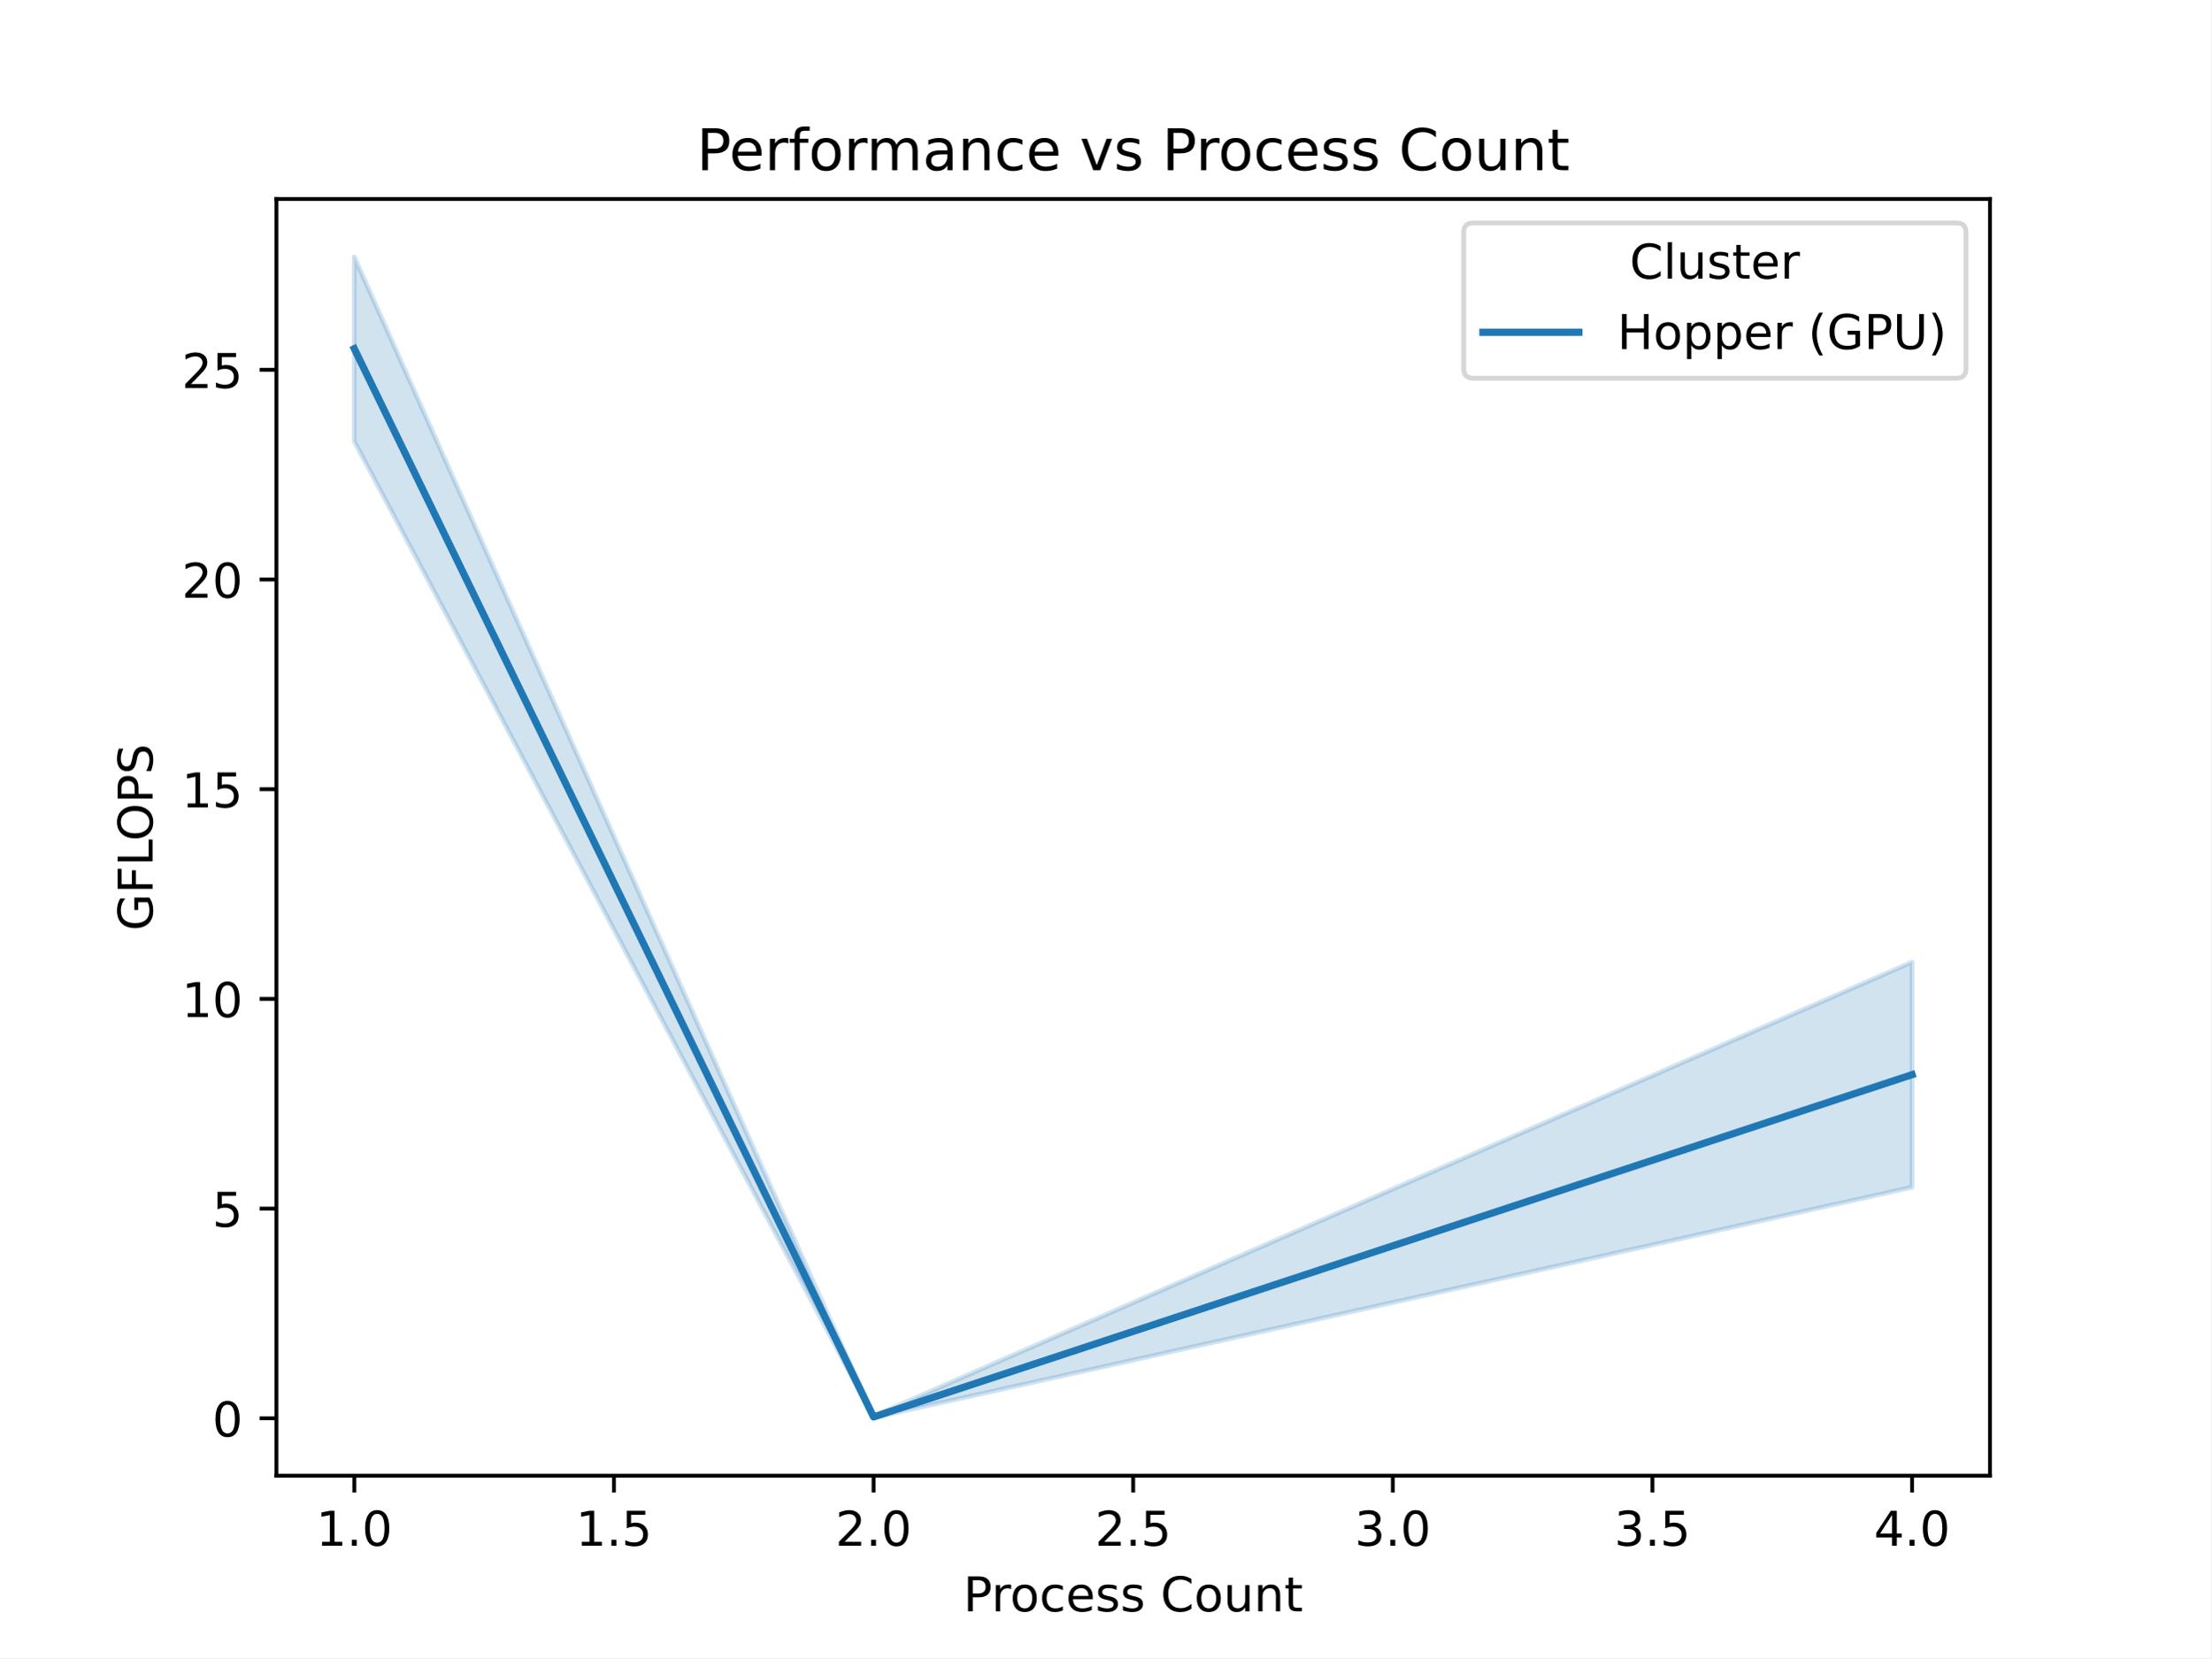
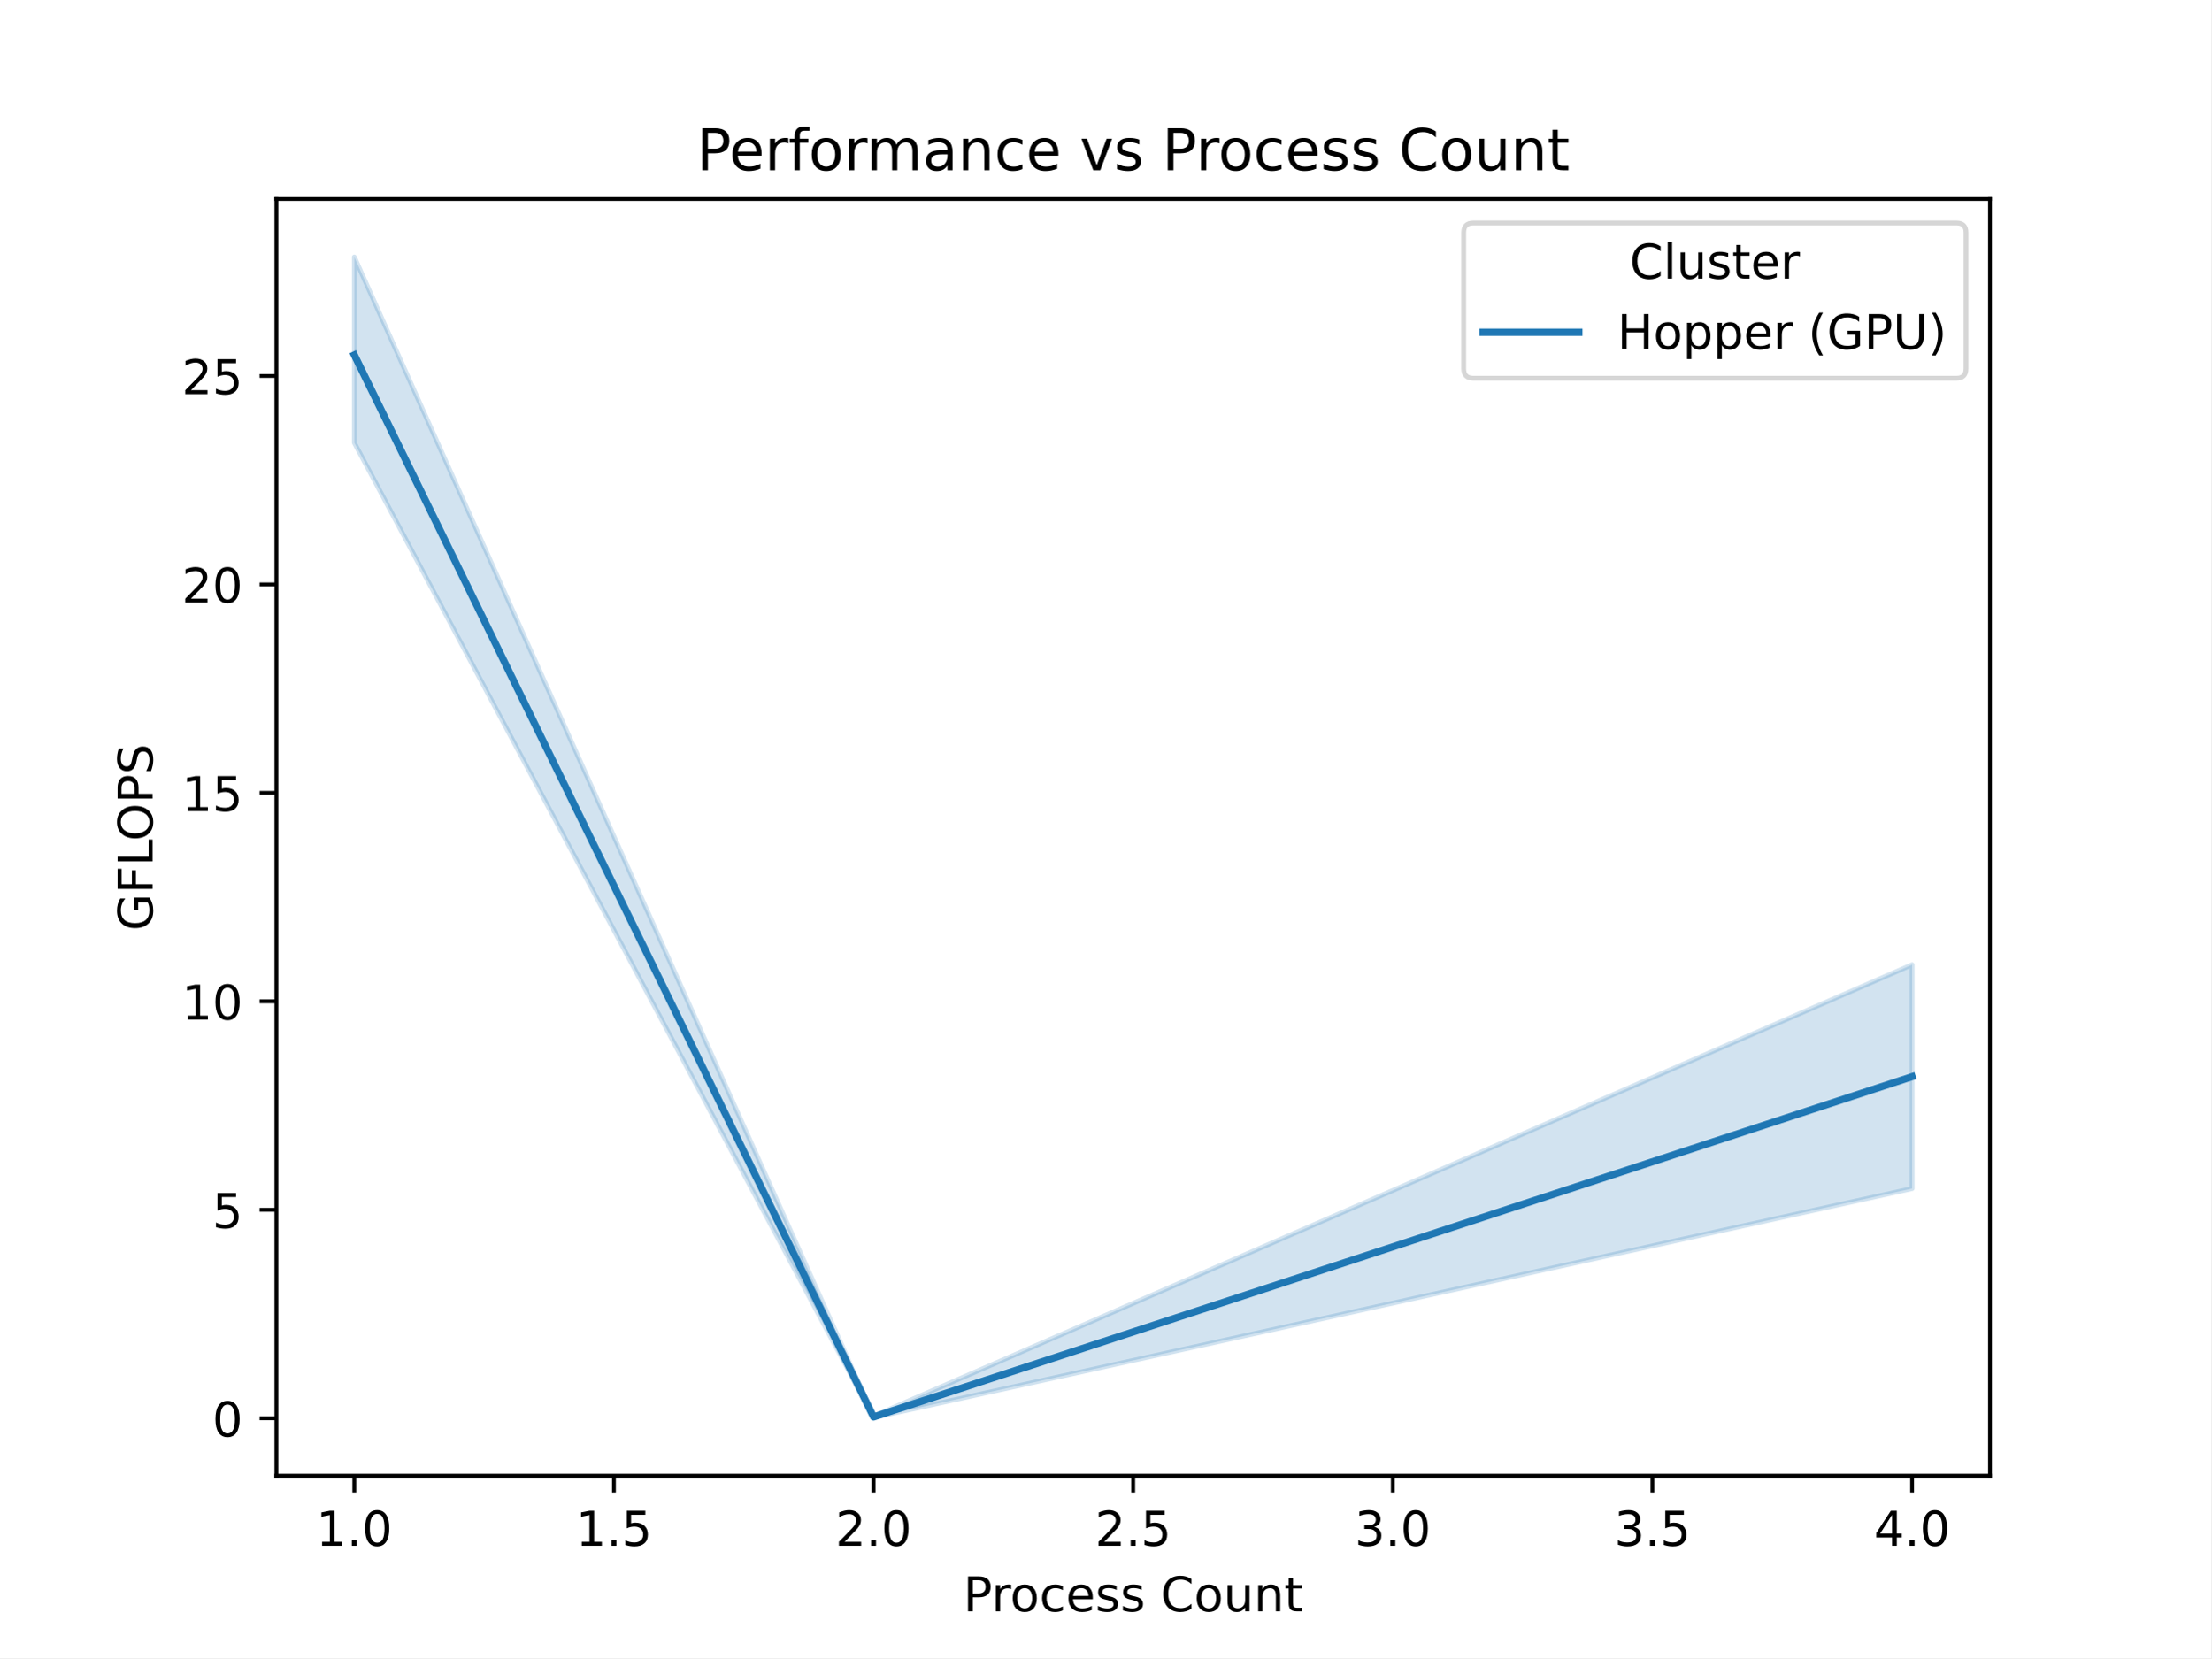
<svg xmlns="http://www.w3.org/2000/svg" xmlns:xlink="http://www.w3.org/1999/xlink" width="460.8pt" height="345.6pt" viewBox="0 0 460.8 345.6" version="1.1">
  <defs>
    <style type="text/css">*{stroke-linejoin: round; stroke-linecap: butt}</style>
  </defs>
  <g id="figure_1">
    <g id="patch_1">
      <path d="M 0 345.6  L 460.8 345.6  L 460.8 0  L 0 0  z " style="fill: #ffffff" />
    </g>
    <g id="axes_1">
      <g id="patch_2">
        <path d="M 57.6 307.584  L 414.72 307.584  L 414.72 41.472  L 57.6 41.472  z " style="fill: #ffffff" />
      </g>
      <g id="PolyCollection_1">
        <defs>
-           <path id="mc2d7719a46" d="M 73.833 -292.032  L 73.833 -253.595  L 182.051 -50.112  L 398.487 -98.142  L 398.487 -145.077  L 398.487 -145.077  L 182.051 -50.43  L 73.833 -292.032  z " style="stroke: #1f77b4; stroke-opacity: 0.2" />
+           <path id="m0c5ede2267" d="M 73.833 -292.032  L 73.833 -253.313  L 182.051 -50.112  L 398.487 -97.86  L 398.487 -144.521  L 398.487 -144.521  L 182.051 -50.428  L 73.833 -292.032  z " style="stroke: #1f77b4; stroke-opacity: 0.2" />
        </defs>
-         <g clip-path="url(#pfe117b873f)">
-           <use xlink:href="#mc2d7719a46" x="0" y="345.6" style="fill: #1f77b4; fill-opacity: 0.2; stroke: #1f77b4; stroke-opacity: 0.2" />
+         <g clip-path="url(#p858db64fda)">
+           <use xlink:href="#m0c5ede2267" x="0" y="345.6" style="fill: #1f77b4; fill-opacity: 0.2; stroke: #1f77b4; stroke-opacity: 0.2" />
        </g>
      </g>
      <g id="matplotlib.axis_1">
        <g id="xtick_1">
          <g id="line2d_1">
            <defs>
-               <path id="mef05ddd1c5" d="M 0 0  L 0 3.5  " style="stroke: #000000; stroke-width: 0.8" />
-             </defs>
-             <g>
-               <use xlink:href="#mef05ddd1c5" x="73.833" y="307.584" style="stroke: #000000; stroke-width: 0.8" />
+               <path id="m215bd8e40e" d="M 0 0  L 0 3.5  " style="stroke: #000000; stroke-width: 0.8" />
+             </defs>
+             <g>
+               <use xlink:href="#m215bd8e40e" x="73.833" y="307.584" style="stroke: #000000; stroke-width: 0.8" />
            </g>
          </g>
          <g id="text_1">
            <g transform="translate(65.88116 322.1824)scale(0.1 -0.1)">
              <defs>
                <path id="DejaVuSans-31" d="M 794 531  L 1825 531  L 1825 4091  L 703 3866  L 703 4441  L 1819 4666  L 2450 4666  L 2450 531  L 3481 531  L 3481 0  L 794 0  L 794 531  z " transform="scale(0.015625)" />
                <path id="DejaVuSans-2e" d="M 684 794  L 1344 794  L 1344 0  L 684 0  L 684 794  z " transform="scale(0.015625)" />
                <path id="DejaVuSans-30" d="M 2034 4250  Q 1547 4250 1301 3770  Q 1056 3291 1056 2328  Q 1056 1369 1301 889  Q 1547 409 2034 409  Q 2525 409 2770 889  Q 3016 1369 3016 2328  Q 3016 3291 2770 3770  Q 2525 4250 2034 4250  z M 2034 4750  Q 2819 4750 3233 4129  Q 3647 3509 3647 2328  Q 3647 1150 3233 529  Q 2819 -91 2034 -91  Q 1250 -91 836 529  Q 422 1150 422 2328  Q 422 3509 836 4129  Q 1250 4750 2034 4750  z " transform="scale(0.015625)" />
              </defs>
              <use xlink:href="#DejaVuSans-31" />
              <use xlink:href="#DejaVuSans-2e" x="63.623" />
              <use xlink:href="#DejaVuSans-30" x="95.41" />
            </g>
          </g>
        </g>
        <g id="xtick_2">
          <g id="line2d_2">
            <g>
-               <use xlink:href="#mef05ddd1c5" x="127.942" y="307.584" style="stroke: #000000; stroke-width: 0.8" />
+               <use xlink:href="#m215bd8e40e" x="127.942" y="307.584" style="stroke: #000000; stroke-width: 0.8" />
            </g>
          </g>
          <g id="text_2">
            <g transform="translate(119.9903 322.1824)scale(0.1 -0.1)">
              <defs>
                <path id="DejaVuSans-35" d="M 691 4666  L 3169 4666  L 3169 4134  L 1269 4134  L 1269 2991  Q 1406 3038 1543 3061  Q 1681 3084 1819 3084  Q 2600 3084 3056 2656  Q 3513 2228 3513 1497  Q 3513 744 3044 326  Q 2575 -91 1722 -91  Q 1428 -91 1123 -41  Q 819 9 494 109  L 494 744  Q 775 591 1075 516  Q 1375 441 1709 441  Q 2250 441 2565 725  Q 2881 1009 2881 1497  Q 2881 1984 2565 2268  Q 2250 2553 1709 2553  Q 1456 2553 1204 2497  Q 953 2441 691 2322  L 691 4666  z " transform="scale(0.015625)" />
              </defs>
              <use xlink:href="#DejaVuSans-31" />
              <use xlink:href="#DejaVuSans-2e" x="63.623" />
              <use xlink:href="#DejaVuSans-35" x="95.41" />
            </g>
          </g>
        </g>
        <g id="xtick_3">
          <g id="line2d_3">
            <g>
-               <use xlink:href="#mef05ddd1c5" x="182.051" y="307.584" style="stroke: #000000; stroke-width: 0.8" />
+               <use xlink:href="#m215bd8e40e" x="182.051" y="307.584" style="stroke: #000000; stroke-width: 0.8" />
            </g>
          </g>
          <g id="text_3">
            <g transform="translate(174.0993 322.1824)scale(0.1 -0.1)">
              <defs>
                <path id="DejaVuSans-32" d="M 1228 531  L 3431 531  L 3431 0  L 469 0  L 469 531  Q 828 903 1448 1529  Q 2069 2156 2228 2338  Q 2531 2678 2651 2914  Q 2772 3150 2772 3378  Q 2772 3750 2511 3984  Q 2250 4219 1831 4219  Q 1534 4219 1204 4116  Q 875 4013 500 3803  L 500 4441  Q 881 4594 1212 4672  Q 1544 4750 1819 4750  Q 2544 4750 2975 4387  Q 3406 4025 3406 3419  Q 3406 3131 3298 2873  Q 3191 2616 2906 2266  Q 2828 2175 2409 1742  Q 1991 1309 1228 531  z " transform="scale(0.015625)" />
              </defs>
              <use xlink:href="#DejaVuSans-32" />
              <use xlink:href="#DejaVuSans-2e" x="63.623" />
              <use xlink:href="#DejaVuSans-30" x="95.41" />
            </g>
          </g>
        </g>
        <g id="xtick_4">
          <g id="line2d_4">
            <g>
-               <use xlink:href="#mef05ddd1c5" x="236.16" y="307.584" style="stroke: #000000; stroke-width: 0.8" />
+               <use xlink:href="#m215bd8e40e" x="236.16" y="307.584" style="stroke: #000000; stroke-width: 0.8" />
            </g>
          </g>
          <g id="text_4">
            <g transform="translate(228.2084 322.1824)scale(0.1 -0.1)">
              <use xlink:href="#DejaVuSans-32" />
              <use xlink:href="#DejaVuSans-2e" x="63.623" />
              <use xlink:href="#DejaVuSans-35" x="95.41" />
            </g>
          </g>
        </g>
        <g id="xtick_5">
          <g id="line2d_5">
            <g>
-               <use xlink:href="#mef05ddd1c5" x="290.269" y="307.584" style="stroke: #000000; stroke-width: 0.8" />
+               <use xlink:href="#m215bd8e40e" x="290.269" y="307.584" style="stroke: #000000; stroke-width: 0.8" />
            </g>
          </g>
          <g id="text_5">
            <g transform="translate(282.3175 322.1824)scale(0.1 -0.1)">
              <defs>
                <path id="DejaVuSans-33" d="M 2597 2516  Q 3050 2419 3304 2112  Q 3559 1806 3559 1356  Q 3559 666 3084 287  Q 2609 -91 1734 -91  Q 1441 -91 1130 -33  Q 819 25 488 141  L 488 750  Q 750 597 1062 519  Q 1375 441 1716 441  Q 2309 441 2620 675  Q 2931 909 2931 1356  Q 2931 1769 2642 2001  Q 2353 2234 1838 2234  L 1294 2234  L 1294 2753  L 1863 2753  Q 2328 2753 2575 2939  Q 2822 3125 2822 3475  Q 2822 3834 2567 4026  Q 2313 4219 1838 4219  Q 1578 4219 1281 4162  Q 984 4106 628 3988  L 628 4550  Q 988 4650 1302 4700  Q 1616 4750 1894 4750  Q 2613 4750 3031 4423  Q 3450 4097 3450 3541  Q 3450 3153 3228 2886  Q 3006 2619 2597 2516  z " transform="scale(0.015625)" />
              </defs>
              <use xlink:href="#DejaVuSans-33" />
              <use xlink:href="#DejaVuSans-2e" x="63.623" />
              <use xlink:href="#DejaVuSans-30" x="95.41" />
            </g>
          </g>
        </g>
        <g id="xtick_6">
          <g id="line2d_6">
            <g>
-               <use xlink:href="#mef05ddd1c5" x="344.378" y="307.584" style="stroke: #000000; stroke-width: 0.8" />
+               <use xlink:href="#m215bd8e40e" x="344.378" y="307.584" style="stroke: #000000; stroke-width: 0.8" />
            </g>
          </g>
          <g id="text_6">
            <g transform="translate(336.4266 322.1824)scale(0.1 -0.1)">
              <use xlink:href="#DejaVuSans-33" />
              <use xlink:href="#DejaVuSans-2e" x="63.623" />
              <use xlink:href="#DejaVuSans-35" x="95.41" />
            </g>
          </g>
        </g>
        <g id="xtick_7">
          <g id="line2d_7">
            <g>
-               <use xlink:href="#mef05ddd1c5" x="398.487" y="307.584" style="stroke: #000000; stroke-width: 0.8" />
+               <use xlink:href="#m215bd8e40e" x="398.487" y="307.584" style="stroke: #000000; stroke-width: 0.8" />
            </g>
          </g>
          <g id="text_7">
            <g transform="translate(390.5357 322.1824)scale(0.1 -0.1)">
              <defs>
                <path id="DejaVuSans-34" d="M 2419 4116  L 825 1625  L 2419 1625  L 2419 4116  z M 2253 4666  L 3047 4666  L 3047 1625  L 3713 1625  L 3713 1100  L 3047 1100  L 3047 0  L 2419 0  L 2419 1100  L 313 1100  L 313 1709  L 2253 4666  z " transform="scale(0.015625)" />
              </defs>
              <use xlink:href="#DejaVuSans-34" />
              <use xlink:href="#DejaVuSans-2e" x="63.623" />
              <use xlink:href="#DejaVuSans-30" x="95.41" />
            </g>
          </g>
        </g>
        <g id="text_8">
          <g transform="translate(200.7577 335.8606)scale(0.1 -0.1)">
            <defs>
              <path id="DejaVuSans-50" d="M 1259 4147  L 1259 2394  L 2053 2394  Q 2494 2394 2734 2622  Q 2975 2850 2975 3272  Q 2975 3691 2734 3919  Q 2494 4147 2053 4147  L 1259 4147  z M 628 4666  L 2053 4666  Q 2838 4666 3239 4311  Q 3641 3956 3641 3272  Q 3641 2581 3239 2228  Q 2838 1875 2053 1875  L 1259 1875  L 1259 0  L 628 0  L 628 4666  z " transform="scale(0.015625)" />
              <path id="DejaVuSans-72" d="M 2631 2963  Q 2534 3019 2420 3045  Q 2306 3072 2169 3072  Q 1681 3072 1420 2755  Q 1159 2438 1159 1844  L 1159 0  L 581 0  L 581 3500  L 1159 3500  L 1159 2956  Q 1341 3275 1631 3429  Q 1922 3584 2338 3584  Q 2397 3584 2469 3576  Q 2541 3569 2628 3553  L 2631 2963  z " transform="scale(0.015625)" />
              <path id="DejaVuSans-6f" d="M 1959 3097  Q 1497 3097 1228 2736  Q 959 2375 959 1747  Q 959 1119 1226 758  Q 1494 397 1959 397  Q 2419 397 2687 759  Q 2956 1122 2956 1747  Q 2956 2369 2687 2733  Q 2419 3097 1959 3097  z M 1959 3584  Q 2709 3584 3137 3096  Q 3566 2609 3566 1747  Q 3566 888 3137 398  Q 2709 -91 1959 -91  Q 1206 -91 779 398  Q 353 888 353 1747  Q 353 2609 779 3096  Q 1206 3584 1959 3584  z " transform="scale(0.015625)" />
              <path id="DejaVuSans-63" d="M 3122 3366  L 3122 2828  Q 2878 2963 2633 3030  Q 2388 3097 2138 3097  Q 1578 3097 1268 2742  Q 959 2388 959 1747  Q 959 1106 1268 751  Q 1578 397 2138 397  Q 2388 397 2633 464  Q 2878 531 3122 666  L 3122 134  Q 2881 22 2623 -34  Q 2366 -91 2075 -91  Q 1284 -91 818 406  Q 353 903 353 1747  Q 353 2603 823 3093  Q 1294 3584 2113 3584  Q 2378 3584 2631 3529  Q 2884 3475 3122 3366  z " transform="scale(0.015625)" />
              <path id="DejaVuSans-65" d="M 3597 1894  L 3597 1613  L 953 1613  Q 991 1019 1311 708  Q 1631 397 2203 397  Q 2534 397 2845 478  Q 3156 559 3463 722  L 3463 178  Q 3153 47 2828 -22  Q 2503 -91 2169 -91  Q 1331 -91 842 396  Q 353 884 353 1716  Q 353 2575 817 3079  Q 1281 3584 2069 3584  Q 2775 3584 3186 3129  Q 3597 2675 3597 1894  z M 3022 2063  Q 3016 2534 2758 2815  Q 2500 3097 2075 3097  Q 1594 3097 1305 2825  Q 1016 2553 972 2059  L 3022 2063  z " transform="scale(0.015625)" />
              <path id="DejaVuSans-73" d="M 2834 3397  L 2834 2853  Q 2591 2978 2328 3040  Q 2066 3103 1784 3103  Q 1356 3103 1142 2972  Q 928 2841 928 2578  Q 928 2378 1081 2264  Q 1234 2150 1697 2047  L 1894 2003  Q 2506 1872 2764 1633  Q 3022 1394 3022 966  Q 3022 478 2636 193  Q 2250 -91 1575 -91  Q 1294 -91 989 -36  Q 684 19 347 128  L 347 722  Q 666 556 975 473  Q 1284 391 1588 391  Q 1994 391 2212 530  Q 2431 669 2431 922  Q 2431 1156 2273 1281  Q 2116 1406 1581 1522  L 1381 1569  Q 847 1681 609 1914  Q 372 2147 372 2553  Q 372 3047 722 3315  Q 1072 3584 1716 3584  Q 2034 3584 2315 3537  Q 2597 3491 2834 3397  z " transform="scale(0.015625)" />
              <path id="DejaVuSans-20" transform="scale(0.015625)" />
              <path id="DejaVuSans-43" d="M 4122 4306  L 4122 3641  Q 3803 3938 3442 4084  Q 3081 4231 2675 4231  Q 1875 4231 1450 3742  Q 1025 3253 1025 2328  Q 1025 1406 1450 917  Q 1875 428 2675 428  Q 3081 428 3442 575  Q 3803 722 4122 1019  L 4122 359  Q 3791 134 3420 21  Q 3050 -91 2638 -91  Q 1578 -91 968 557  Q 359 1206 359 2328  Q 359 3453 968 4101  Q 1578 4750 2638 4750  Q 3056 4750 3426 4639  Q 3797 4528 4122 4306  z " transform="scale(0.015625)" />
              <path id="DejaVuSans-75" d="M 544 1381  L 544 3500  L 1119 3500  L 1119 1403  Q 1119 906 1312 657  Q 1506 409 1894 409  Q 2359 409 2629 706  Q 2900 1003 2900 1516  L 2900 3500  L 3475 3500  L 3475 0  L 2900 0  L 2900 538  Q 2691 219 2414 64  Q 2138 -91 1772 -91  Q 1169 -91 856 284  Q 544 659 544 1381  z M 1991 3584  L 1991 3584  z " transform="scale(0.015625)" />
              <path id="DejaVuSans-6e" d="M 3513 2113  L 3513 0  L 2938 0  L 2938 2094  Q 2938 2591 2744 2837  Q 2550 3084 2163 3084  Q 1697 3084 1428 2787  Q 1159 2491 1159 1978  L 1159 0  L 581 0  L 581 3500  L 1159 3500  L 1159 2956  Q 1366 3272 1645 3428  Q 1925 3584 2291 3584  Q 2894 3584 3203 3211  Q 3513 2838 3513 2113  z " transform="scale(0.015625)" />
              <path id="DejaVuSans-74" d="M 1172 4494  L 1172 3500  L 2356 3500  L 2356 3053  L 1172 3053  L 1172 1153  Q 1172 725 1289 603  Q 1406 481 1766 481  L 2356 481  L 2356 0  L 1766 0  Q 1100 0 847 248  Q 594 497 594 1153  L 594 3053  L 172 3053  L 172 3500  L 594 3500  L 594 4494  L 1172 4494  z " transform="scale(0.015625)" />
            </defs>
            <use xlink:href="#DejaVuSans-50" />
            <use xlink:href="#DejaVuSans-72" x="58.553" />
            <use xlink:href="#DejaVuSans-6f" x="97.416" />
            <use xlink:href="#DejaVuSans-63" x="158.598" />
            <use xlink:href="#DejaVuSans-65" x="213.578" />
            <use xlink:href="#DejaVuSans-73" x="275.102" />
            <use xlink:href="#DejaVuSans-73" x="327.201" />
            <use xlink:href="#DejaVuSans-20" x="379.301" />
            <use xlink:href="#DejaVuSans-43" x="411.088" />
            <use xlink:href="#DejaVuSans-6f" x="480.912" />
            <use xlink:href="#DejaVuSans-75" x="542.094" />
            <use xlink:href="#DejaVuSans-6e" x="605.473" />
            <use xlink:href="#DejaVuSans-74" x="668.852" />
          </g>
        </g>
      </g>
      <g id="matplotlib.axis_2">
        <g id="ytick_1">
          <g id="line2d_8">
            <defs>
-               <path id="mf5ecdf0252" d="M 0 0  L -3.5 0  " style="stroke: #000000; stroke-width: 0.8" />
-             </defs>
-             <g>
-               <use xlink:href="#mf5ecdf0252" x="57.6" y="295.616" style="stroke: #000000; stroke-width: 0.8" />
+               <path id="m751d97575a" d="M 0 0  L -3.5 0  " style="stroke: #000000; stroke-width: 0.8" />
+             </defs>
+             <g>
+               <use xlink:href="#m751d97575a" x="57.6" y="295.615" style="stroke: #000000; stroke-width: 0.8" />
            </g>
          </g>
          <g id="text_9">
-             <g transform="translate(44.2375 299.4148)scale(0.1 -0.1)">
+             <g transform="translate(44.2375 299.4141)scale(0.1 -0.1)">
              <use xlink:href="#DejaVuSans-30" />
            </g>
          </g>
        </g>
        <g id="ytick_2">
          <g id="line2d_9">
            <g>
-               <use xlink:href="#mf5ecdf0252" x="57.6" y="251.907" style="stroke: #000000; stroke-width: 0.8" />
+               <use xlink:href="#m751d97575a" x="57.6" y="252.162" style="stroke: #000000; stroke-width: 0.8" />
            </g>
          </g>
          <g id="text_10">
-             <g transform="translate(44.2375 255.706)scale(0.1 -0.1)">
+             <g transform="translate(44.2375 255.9613)scale(0.1 -0.1)">
              <use xlink:href="#DejaVuSans-35" />
            </g>
          </g>
        </g>
        <g id="ytick_3">
          <g id="line2d_10">
            <g>
-               <use xlink:href="#mf5ecdf0252" x="57.6" y="208.198" style="stroke: #000000; stroke-width: 0.8" />
+               <use xlink:href="#m751d97575a" x="57.6" y="208.709" style="stroke: #000000; stroke-width: 0.8" />
            </g>
          </g>
          <g id="text_11">
-             <g transform="translate(37.875 211.9971)scale(0.1 -0.1)">
+             <g transform="translate(37.875 212.5086)scale(0.1 -0.1)">
              <use xlink:href="#DejaVuSans-31" />
              <use xlink:href="#DejaVuSans-30" x="63.623" />
            </g>
          </g>
        </g>
        <g id="ytick_4">
          <g id="line2d_11">
            <g>
-               <use xlink:href="#mf5ecdf0252" x="57.6" y="164.489" style="stroke: #000000; stroke-width: 0.8" />
+               <use xlink:href="#m751d97575a" x="57.6" y="165.257" style="stroke: #000000; stroke-width: 0.8" />
            </g>
          </g>
          <g id="text_12">
-             <g transform="translate(37.875 168.2883)scale(0.1 -0.1)">
+             <g transform="translate(37.875 169.0558)scale(0.1 -0.1)">
              <use xlink:href="#DejaVuSans-31" />
              <use xlink:href="#DejaVuSans-35" x="63.623" />
            </g>
          </g>
        </g>
        <g id="ytick_5">
          <g id="line2d_12">
            <g>
-               <use xlink:href="#mf5ecdf0252" x="57.6" y="120.78" style="stroke: #000000; stroke-width: 0.8" />
+               <use xlink:href="#m751d97575a" x="57.6" y="121.804" style="stroke: #000000; stroke-width: 0.8" />
            </g>
          </g>
          <g id="text_13">
-             <g transform="translate(37.875 124.5794)scale(0.1 -0.1)">
+             <g transform="translate(37.875 125.6031)scale(0.1 -0.1)">
              <use xlink:href="#DejaVuSans-32" />
              <use xlink:href="#DejaVuSans-30" x="63.623" />
            </g>
          </g>
        </g>
        <g id="ytick_6">
          <g id="line2d_13">
            <g>
-               <use xlink:href="#mf5ecdf0252" x="57.6" y="77.071" style="stroke: #000000; stroke-width: 0.8" />
+               <use xlink:href="#m751d97575a" x="57.6" y="78.351" style="stroke: #000000; stroke-width: 0.8" />
            </g>
          </g>
          <g id="text_14">
-             <g transform="translate(37.875 80.87058)scale(0.1 -0.1)">
+             <g transform="translate(37.875 82.15034)scale(0.1 -0.1)">
              <use xlink:href="#DejaVuSans-32" />
              <use xlink:href="#DejaVuSans-35" x="63.623" />
            </g>
          </g>
        </g>
        <g id="text_15">
          <g transform="translate(31.79531 194.0077)rotate(-90)scale(0.1 -0.1)">
            <defs>
              <path id="DejaVuSans-47" d="M 3809 666  L 3809 1919  L 2778 1919  L 2778 2438  L 4434 2438  L 4434 434  Q 4069 175 3628 42  Q 3188 -91 2688 -91  Q 1594 -91 976 548  Q 359 1188 359 2328  Q 359 3472 976 4111  Q 1594 4750 2688 4750  Q 3144 4750 3555 4637  Q 3966 4525 4313 4306  L 4313 3634  Q 3963 3931 3569 4081  Q 3175 4231 2741 4231  Q 1884 4231 1454 3753  Q 1025 3275 1025 2328  Q 1025 1384 1454 906  Q 1884 428 2741 428  Q 3075 428 3337 486  Q 3600 544 3809 666  z " transform="scale(0.015625)" />
              <path id="DejaVuSans-46" d="M 628 4666  L 3309 4666  L 3309 4134  L 1259 4134  L 1259 2759  L 3109 2759  L 3109 2228  L 1259 2228  L 1259 0  L 628 0  L 628 4666  z " transform="scale(0.015625)" />
              <path id="DejaVuSans-4c" d="M 628 4666  L 1259 4666  L 1259 531  L 3531 531  L 3531 0  L 628 0  L 628 4666  z " transform="scale(0.015625)" />
              <path id="DejaVuSans-4f" d="M 2522 4238  Q 1834 4238 1429 3725  Q 1025 3213 1025 2328  Q 1025 1447 1429 934  Q 1834 422 2522 422  Q 3209 422 3611 934  Q 4013 1447 4013 2328  Q 4013 3213 3611 3725  Q 3209 4238 2522 4238  z M 2522 4750  Q 3503 4750 4090 4092  Q 4678 3434 4678 2328  Q 4678 1225 4090 567  Q 3503 -91 2522 -91  Q 1538 -91 948 565  Q 359 1222 359 2328  Q 359 3434 948 4092  Q 1538 4750 2522 4750  z " transform="scale(0.015625)" />
              <path id="DejaVuSans-53" d="M 3425 4513  L 3425 3897  Q 3066 4069 2747 4153  Q 2428 4238 2131 4238  Q 1616 4238 1336 4038  Q 1056 3838 1056 3469  Q 1056 3159 1242 3001  Q 1428 2844 1947 2747  L 2328 2669  Q 3034 2534 3370 2195  Q 3706 1856 3706 1288  Q 3706 609 3251 259  Q 2797 -91 1919 -91  Q 1588 -91 1214 -16  Q 841 59 441 206  L 441 856  Q 825 641 1194 531  Q 1563 422 1919 422  Q 2459 422 2753 634  Q 3047 847 3047 1241  Q 3047 1584 2836 1778  Q 2625 1972 2144 2069  L 1759 2144  Q 1053 2284 737 2584  Q 422 2884 422 3419  Q 422 4038 858 4394  Q 1294 4750 2059 4750  Q 2388 4750 2728 4690  Q 3069 4631 3425 4513  z " transform="scale(0.015625)" />
            </defs>
            <use xlink:href="#DejaVuSans-47" />
            <use xlink:href="#DejaVuSans-46" x="77.49" />
            <use xlink:href="#DejaVuSans-4c" x="135.01" />
            <use xlink:href="#DejaVuSans-4f" x="187.098" />
            <use xlink:href="#DejaVuSans-50" x="265.809" />
            <use xlink:href="#DejaVuSans-53" x="326.111" />
          </g>
        </g>
      </g>
      <g id="line2d_14">
-         <path d="M 73.833 72.674  L 182.051 295.34  L 398.487 223.99  " clip-path="url(#pfe117b873f)" style="fill: none; stroke: #1f77b4; stroke-width: 1.5; stroke-linecap: square" />
+         <path d="M 73.833 73.98  L 182.051 295.341  L 398.487 224.409  " clip-path="url(#p858db64fda)" style="fill: none; stroke: #1f77b4; stroke-width: 1.5; stroke-linecap: square" />
      </g>
      <g id="line2d_15" />
      <g id="patch_3">
        <path d="M 57.6 307.584  L 57.6 41.472  " style="fill: none; stroke: #000000; stroke-width: 0.8; stroke-linejoin: miter; stroke-linecap: square" />
      </g>
      <g id="patch_4">
        <path d="M 414.72 307.584  L 414.72 41.472  " style="fill: none; stroke: #000000; stroke-width: 0.8; stroke-linejoin: miter; stroke-linecap: square" />
      </g>
      <g id="patch_5">
        <path d="M 57.6 307.584  L 414.72 307.584  " style="fill: none; stroke: #000000; stroke-width: 0.8; stroke-linejoin: miter; stroke-linecap: square" />
      </g>
      <g id="patch_6">
        <path d="M 57.6 41.472  L 414.72 41.472  " style="fill: none; stroke: #000000; stroke-width: 0.8; stroke-linejoin: miter; stroke-linecap: square" />
      </g>
      <g id="text_16">
        <g transform="translate(145.1681 35.472)scale(0.12 -0.12)">
          <defs>
            <path id="DejaVuSans-66" d="M 2375 4863  L 2375 4384  L 1825 4384  Q 1516 4384 1395 4259  Q 1275 4134 1275 3809  L 1275 3500  L 2222 3500  L 2222 3053  L 1275 3053  L 1275 0  L 697 0  L 697 3053  L 147 3053  L 147 3500  L 697 3500  L 697 3744  Q 697 4328 969 4595  Q 1241 4863 1831 4863  L 2375 4863  z " transform="scale(0.015625)" />
            <path id="DejaVuSans-6d" d="M 3328 2828  Q 3544 3216 3844 3400  Q 4144 3584 4550 3584  Q 5097 3584 5394 3201  Q 5691 2819 5691 2113  L 5691 0  L 5113 0  L 5113 2094  Q 5113 2597 4934 2840  Q 4756 3084 4391 3084  Q 3944 3084 3684 2787  Q 3425 2491 3425 1978  L 3425 0  L 2847 0  L 2847 2094  Q 2847 2600 2669 2842  Q 2491 3084 2119 3084  Q 1678 3084 1418 2786  Q 1159 2488 1159 1978  L 1159 0  L 581 0  L 581 3500  L 1159 3500  L 1159 2956  Q 1356 3278 1631 3431  Q 1906 3584 2284 3584  Q 2666 3584 2933 3390  Q 3200 3197 3328 2828  z " transform="scale(0.015625)" />
            <path id="DejaVuSans-61" d="M 2194 1759  Q 1497 1759 1228 1600  Q 959 1441 959 1056  Q 959 750 1161 570  Q 1363 391 1709 391  Q 2188 391 2477 730  Q 2766 1069 2766 1631  L 2766 1759  L 2194 1759  z M 3341 1997  L 3341 0  L 2766 0  L 2766 531  Q 2569 213 2275 61  Q 1981 -91 1556 -91  Q 1019 -91 701 211  Q 384 513 384 1019  Q 384 1609 779 1909  Q 1175 2209 1959 2209  L 2766 2209  L 2766 2266  Q 2766 2663 2505 2880  Q 2244 3097 1772 3097  Q 1472 3097 1187 3025  Q 903 2953 641 2809  L 641 3341  Q 956 3463 1253 3523  Q 1550 3584 1831 3584  Q 2591 3584 2966 3190  Q 3341 2797 3341 1997  z " transform="scale(0.015625)" />
            <path id="DejaVuSans-76" d="M 191 3500  L 800 3500  L 1894 563  L 2988 3500  L 3597 3500  L 2284 0  L 1503 0  L 191 3500  z " transform="scale(0.015625)" />
          </defs>
          <use xlink:href="#DejaVuSans-50" />
          <use xlink:href="#DejaVuSans-65" x="56.678" />
          <use xlink:href="#DejaVuSans-72" x="118.201" />
          <use xlink:href="#DejaVuSans-66" x="159.314" />
          <use xlink:href="#DejaVuSans-6f" x="194.52" />
          <use xlink:href="#DejaVuSans-72" x="255.701" />
          <use xlink:href="#DejaVuSans-6d" x="295.064" />
          <use xlink:href="#DejaVuSans-61" x="392.477" />
          <use xlink:href="#DejaVuSans-6e" x="453.756" />
          <use xlink:href="#DejaVuSans-63" x="517.135" />
          <use xlink:href="#DejaVuSans-65" x="572.115" />
          <use xlink:href="#DejaVuSans-20" x="633.639" />
          <use xlink:href="#DejaVuSans-76" x="665.426" />
          <use xlink:href="#DejaVuSans-73" x="724.605" />
          <use xlink:href="#DejaVuSans-20" x="776.705" />
          <use xlink:href="#DejaVuSans-50" x="808.492" />
          <use xlink:href="#DejaVuSans-72" x="867.045" />
          <use xlink:href="#DejaVuSans-6f" x="905.908" />
          <use xlink:href="#DejaVuSans-63" x="967.09" />
          <use xlink:href="#DejaVuSans-65" x="1022.07" />
          <use xlink:href="#DejaVuSans-73" x="1083.594" />
          <use xlink:href="#DejaVuSans-73" x="1135.693" />
          <use xlink:href="#DejaVuSans-20" x="1187.793" />
          <use xlink:href="#DejaVuSans-43" x="1219.58" />
          <use xlink:href="#DejaVuSans-6f" x="1289.404" />
          <use xlink:href="#DejaVuSans-75" x="1350.586" />
          <use xlink:href="#DejaVuSans-6e" x="1413.965" />
          <use xlink:href="#DejaVuSans-74" x="1477.344" />
        </g>
      </g>
      <g id="legend_1">
        <g id="patch_7">
          <path d="M 307.042 78.828  L 407.72 78.828  Q 409.72 78.828 409.72 76.828  L 409.72 48.472  Q 409.72 46.472 407.72 46.472  L 307.042 46.472  Q 305.042 46.472 305.042 48.472  L 305.042 76.828  Q 305.042 78.828 307.042 78.828  z " style="fill: #ffffff; opacity: 0.8; stroke: #cccccc; stroke-linejoin: miter" />
        </g>
        <g id="text_17">
          <g transform="translate(339.6348 58.07044)scale(0.1 -0.1)">
            <defs>
              <path id="DejaVuSans-6c" d="M 603 4863  L 1178 4863  L 1178 0  L 603 0  L 603 4863  z " transform="scale(0.015625)" />
            </defs>
            <use xlink:href="#DejaVuSans-43" />
            <use xlink:href="#DejaVuSans-6c" x="69.824" />
            <use xlink:href="#DejaVuSans-75" x="97.607" />
            <use xlink:href="#DejaVuSans-73" x="160.986" />
            <use xlink:href="#DejaVuSans-74" x="213.086" />
            <use xlink:href="#DejaVuSans-65" x="252.295" />
            <use xlink:href="#DejaVuSans-72" x="313.818" />
          </g>
        </g>
        <g id="line2d_16">
          <path d="M 309.042 69.249  L 319.042 69.249  L 329.042 69.249  " style="fill: none; stroke: #1f77b4; stroke-width: 1.5; stroke-linecap: square" />
        </g>
        <g id="text_18">
          <g transform="translate(337.0419 72.74856)scale(0.1 -0.1)">
            <defs>
              <path id="DejaVuSans-48" d="M 628 4666  L 1259 4666  L 1259 2753  L 3553 2753  L 3553 4666  L 4184 4666  L 4184 0  L 3553 0  L 3553 2222  L 1259 2222  L 1259 0  L 628 0  L 628 4666  z " transform="scale(0.015625)" />
              <path id="DejaVuSans-70" d="M 1159 525  L 1159 -1331  L 581 -1331  L 581 3500  L 1159 3500  L 1159 2969  Q 1341 3281 1617 3432  Q 1894 3584 2278 3584  Q 2916 3584 3314 3078  Q 3713 2572 3713 1747  Q 3713 922 3314 415  Q 2916 -91 2278 -91  Q 1894 -91 1617 61  Q 1341 213 1159 525  z M 3116 1747  Q 3116 2381 2855 2742  Q 2594 3103 2138 3103  Q 1681 3103 1420 2742  Q 1159 2381 1159 1747  Q 1159 1113 1420 752  Q 1681 391 2138 391  Q 2594 391 2855 752  Q 3116 1113 3116 1747  z " transform="scale(0.015625)" />
              <path id="DejaVuSans-28" d="M 1984 4856  Q 1566 4138 1362 3434  Q 1159 2731 1159 2009  Q 1159 1288 1364 580  Q 1569 -128 1984 -844  L 1484 -844  Q 1016 -109 783 600  Q 550 1309 550 2009  Q 550 2706 781 3412  Q 1013 4119 1484 4856  L 1984 4856  z " transform="scale(0.015625)" />
              <path id="DejaVuSans-55" d="M 556 4666  L 1191 4666  L 1191 1831  Q 1191 1081 1462 751  Q 1734 422 2344 422  Q 2950 422 3222 751  Q 3494 1081 3494 1831  L 3494 4666  L 4128 4666  L 4128 1753  Q 4128 841 3676 375  Q 3225 -91 2344 -91  Q 1459 -91 1007 375  Q 556 841 556 1753  L 556 4666  z " transform="scale(0.015625)" />
              <path id="DejaVuSans-29" d="M 513 4856  L 1013 4856  Q 1481 4119 1714 3412  Q 1947 2706 1947 2009  Q 1947 1309 1714 600  Q 1481 -109 1013 -844  L 513 -844  Q 928 -128 1133 580  Q 1338 1288 1338 2009  Q 1338 2731 1133 3434  Q 928 4138 513 4856  z " transform="scale(0.015625)" />
            </defs>
            <use xlink:href="#DejaVuSans-48" />
            <use xlink:href="#DejaVuSans-6f" x="75.195" />
            <use xlink:href="#DejaVuSans-70" x="136.377" />
            <use xlink:href="#DejaVuSans-70" x="199.854" />
            <use xlink:href="#DejaVuSans-65" x="263.33" />
            <use xlink:href="#DejaVuSans-72" x="324.854" />
            <use xlink:href="#DejaVuSans-20" x="365.967" />
            <use xlink:href="#DejaVuSans-28" x="397.754" />
            <use xlink:href="#DejaVuSans-47" x="436.768" />
            <use xlink:href="#DejaVuSans-50" x="514.258" />
            <use xlink:href="#DejaVuSans-55" x="574.561" />
            <use xlink:href="#DejaVuSans-29" x="647.754" />
          </g>
        </g>
      </g>
    </g>
  </g>
  <defs>
-     <clipPath id="pfe117b873f">
+     <clipPath id="p858db64fda">
      <rect x="57.6" y="41.472" width="357.12" height="266.112" />
    </clipPath>
  </defs>
</svg>
